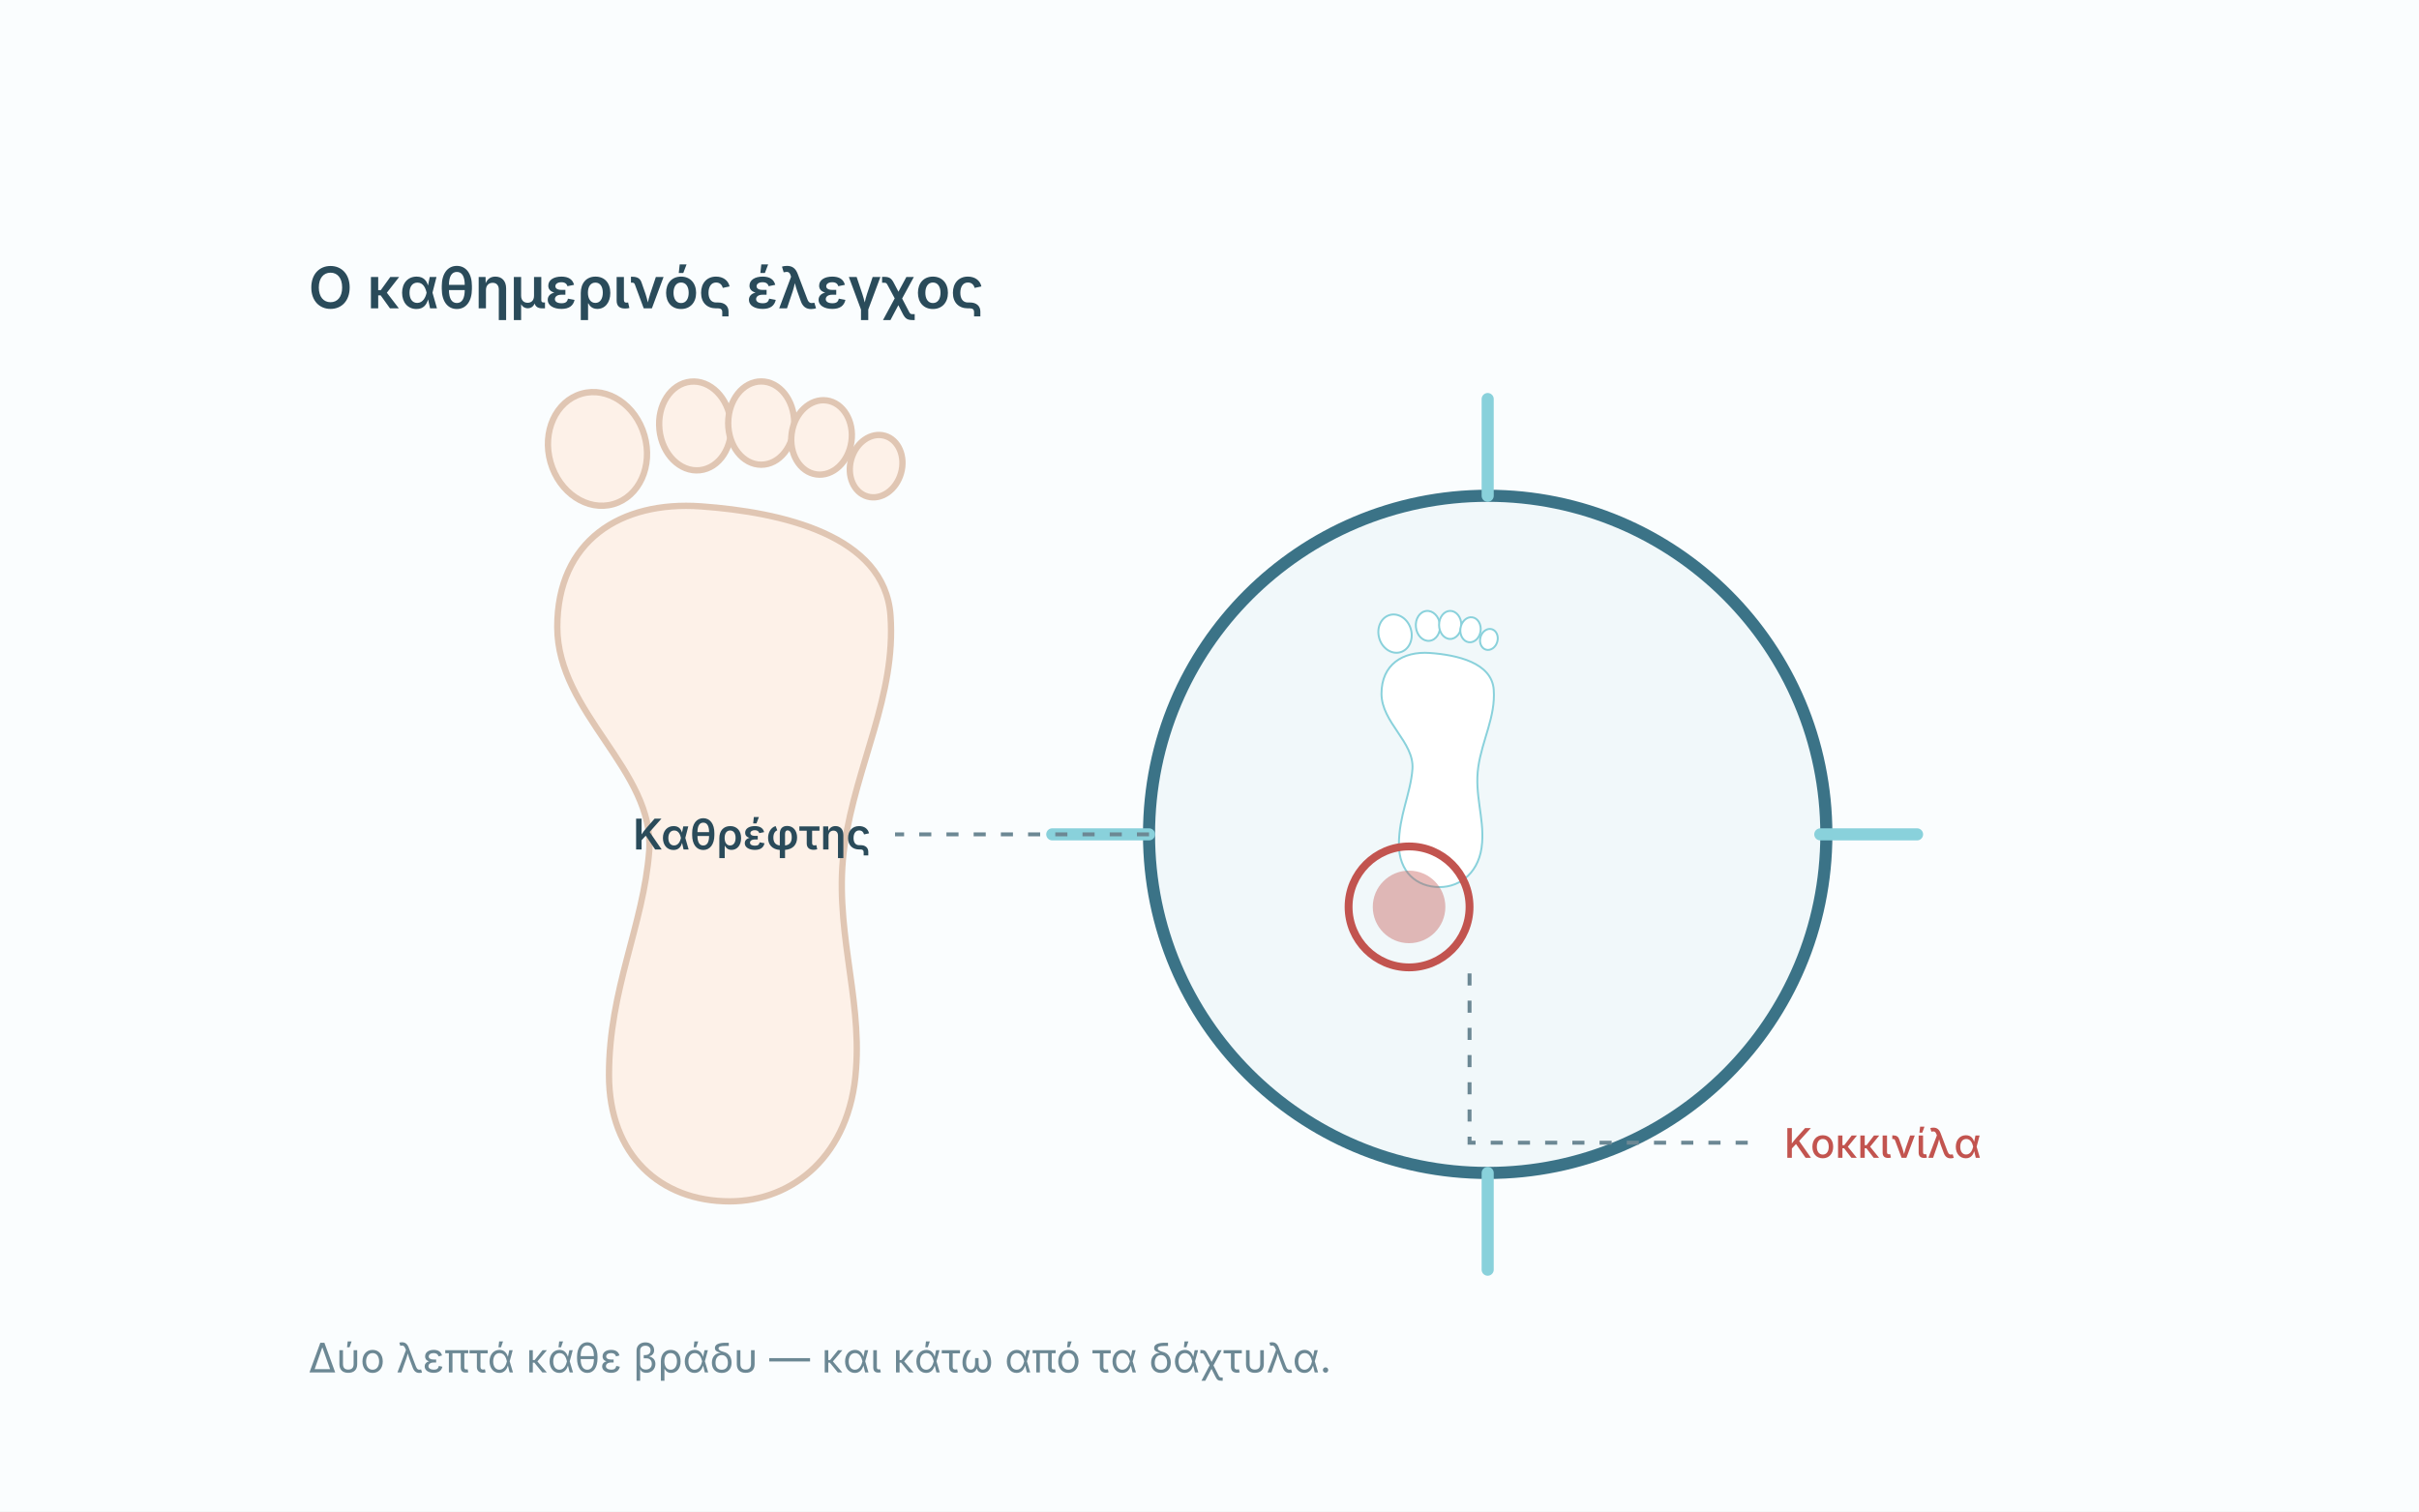
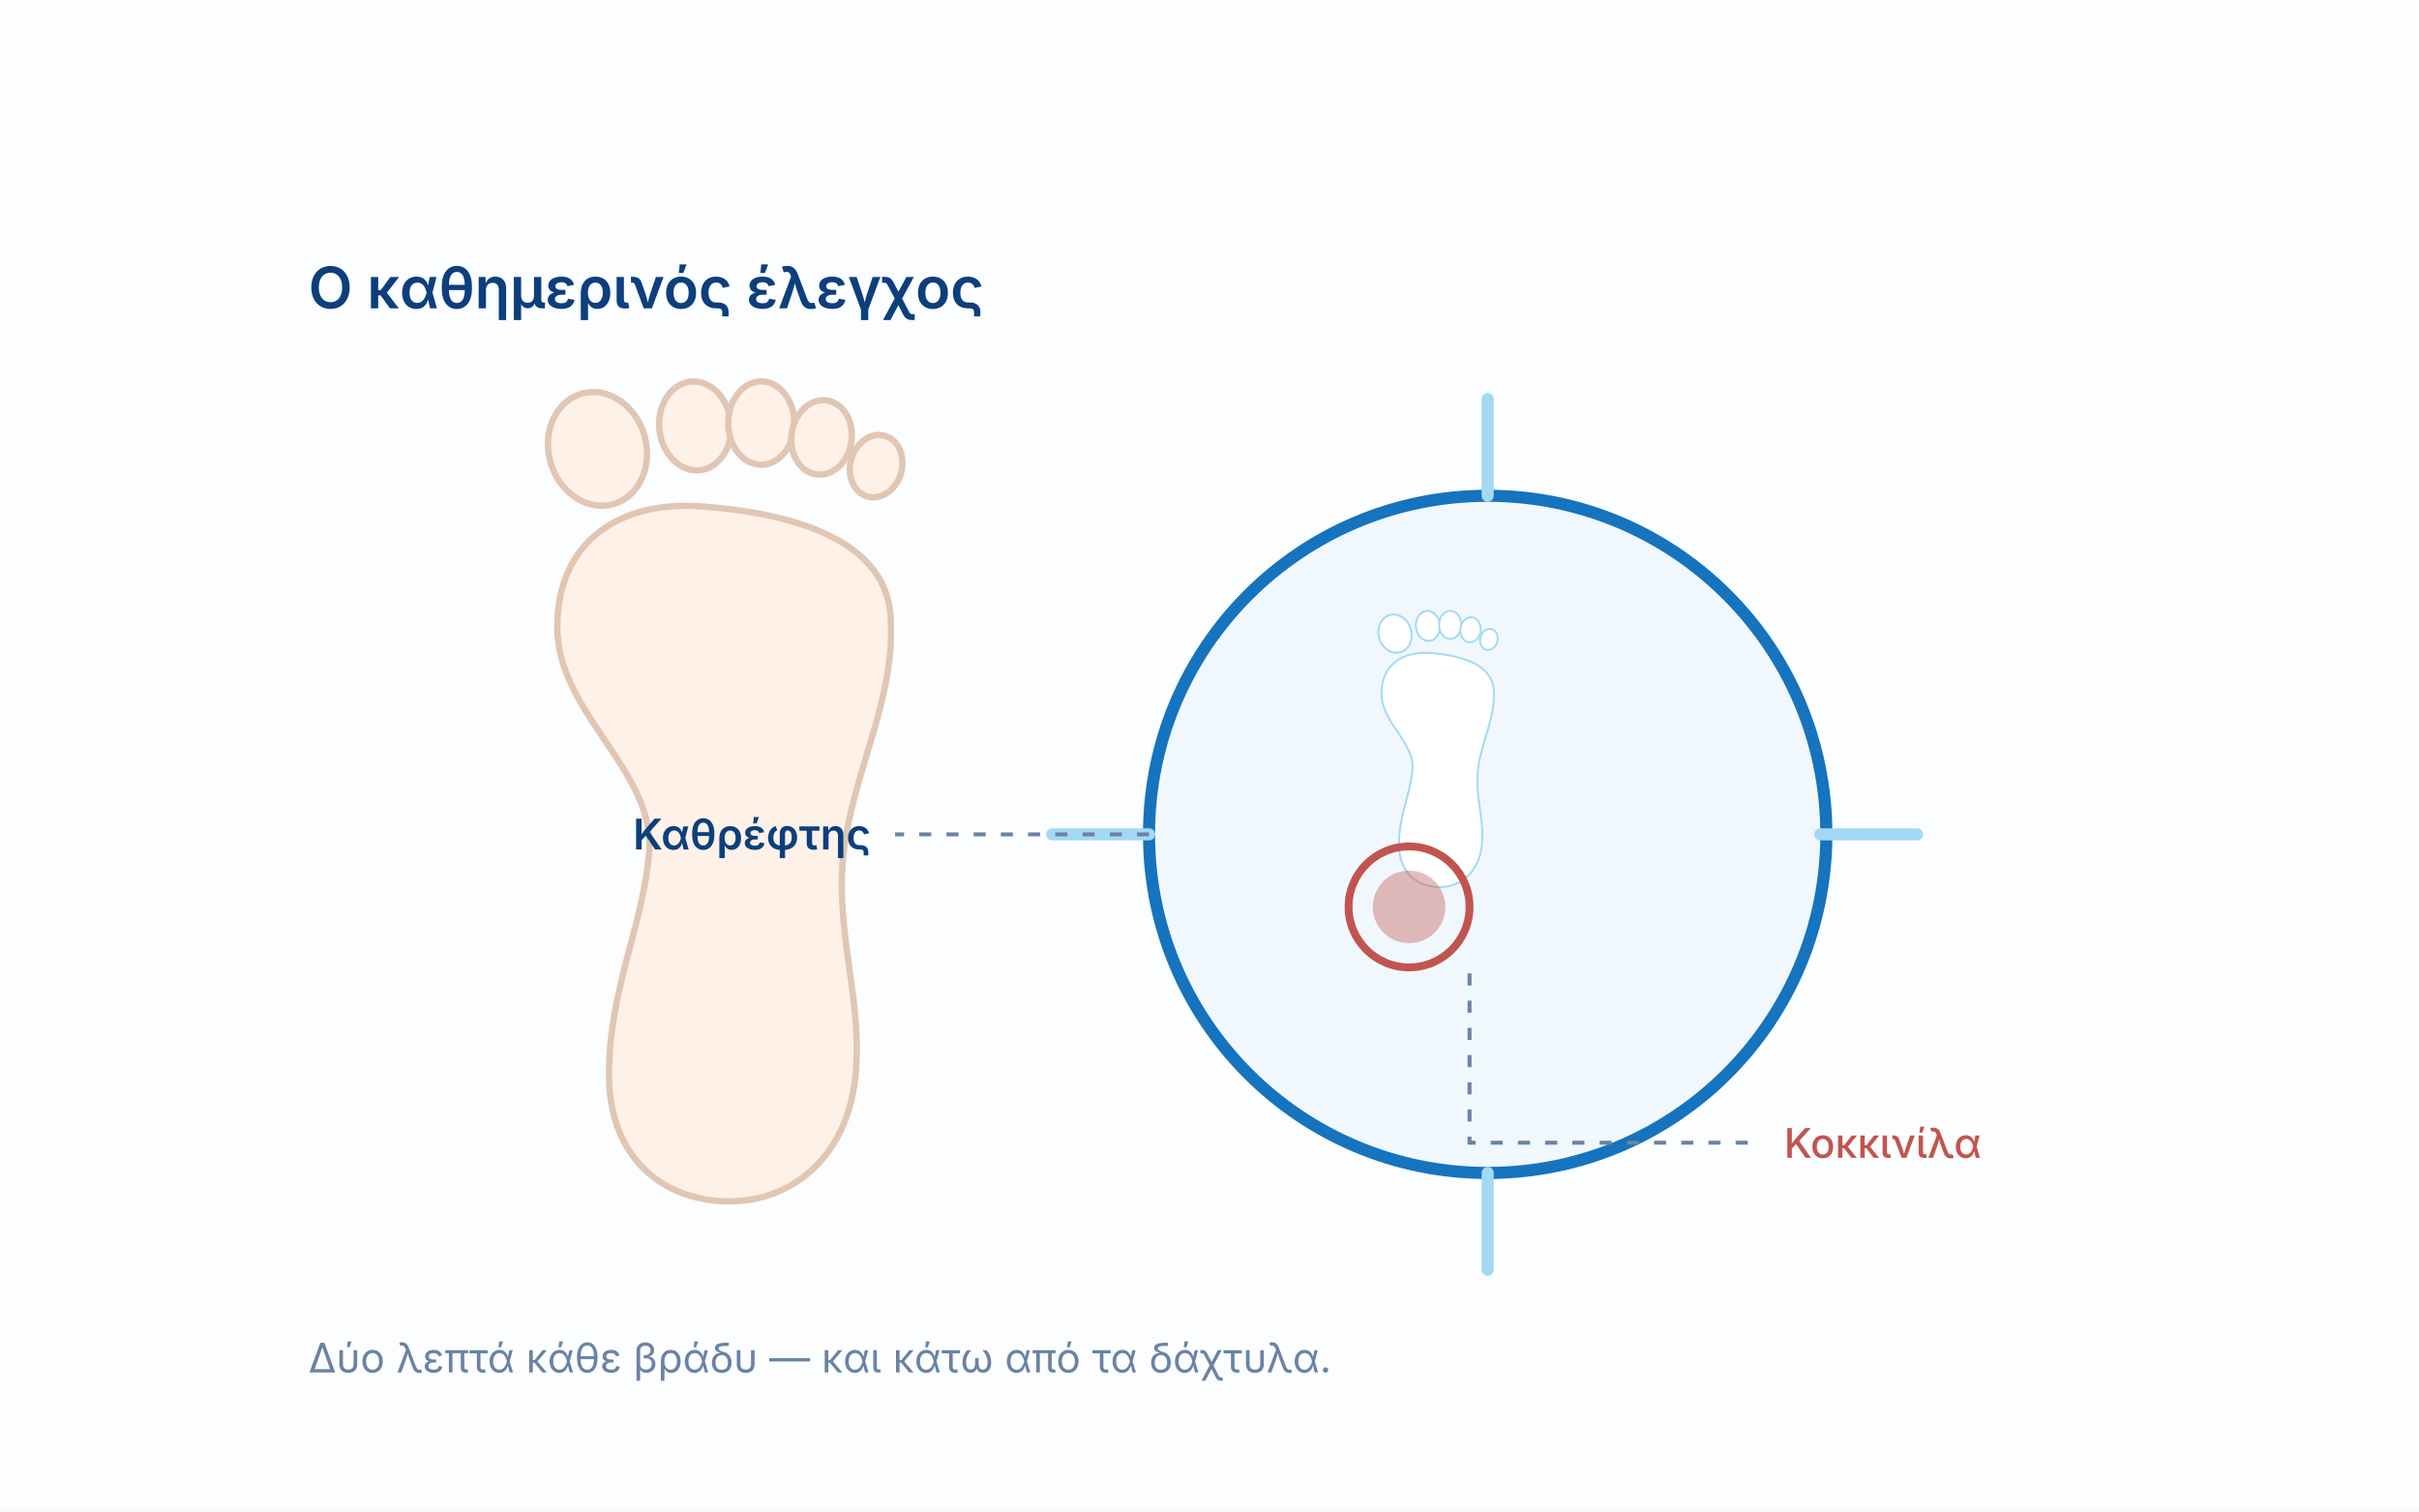
<svg xmlns="http://www.w3.org/2000/svg" viewBox="0 0 800 500" width="800" height="500" role="img" aria-label="Καθημερινός έλεγχος πελμάτων">
-   <rect width="800" height="500" fill="#fafdfe" />
+   <rect width="800" height="500" fill="#fbfdff" />
  <g transform="translate(62,10)">
    <g transform="translate(90,110) scale(0.95)">
      <path d="M34 92C34 62 56 48 84 50C112 52 148 60 150 88C152 116 138 140 134 168C130 196 140 220 138 246C136 276 116 292 94 292C70 292 52 276 52 248C52 218 64 196 66 170C68 142 34 122 34 92Z" fill="#fdf1e8" stroke="#e0c6b3" stroke-width="2.2" />
      <ellipse cx="48" cy="30" rx="17" ry="20" transform="rotate(-16 48 30)" fill="#fdf1e8" stroke="#e0c6b3" stroke-width="2.2" />
      <ellipse cx="82" cy="22" rx="12.5" ry="15.5" transform="rotate(-6 82 22)" fill="#fdf1e8" stroke="#e0c6b3" stroke-width="2.2" />
      <ellipse cx="105" cy="21" rx="11.5" ry="14.5" transform="rotate(0 105 21)" fill="#fdf1e8" stroke="#e0c6b3" stroke-width="2.2" />
      <ellipse cx="126" cy="26" rx="10.5" ry="13" transform="rotate(8 126 26)" fill="#fdf1e8" stroke="#e0c6b3" stroke-width="2.2" />
      <ellipse cx="145" cy="36" rx="9" ry="11" transform="rotate(16 145 36)" fill="#fdf1e8" stroke="#e0c6b3" stroke-width="2.2" />
    </g>
-     <ellipse cx="430" cy="266" rx="112" ry="112" fill="#f1f8fa" stroke="#3b7387" stroke-width="4" />
-     <path d="M430 154v-32M540 266h32M430 378v32M318 266h-32" stroke="#89d1db" stroke-width="4" stroke-linecap="round" />
+     <ellipse cx="430" cy="266" rx="112" ry="112" fill="#f0f8fe" stroke="#1673bd" stroke-width="4" />
+     <path d="M430 154v-32M540 266h32M430 378v32M318 266h-32" stroke="#a3d9f4" stroke-width="4" stroke-linecap="round" />
    <g transform="translate(384,190) scale(0.32)">
-       <path d="M34 92C34 62 56 48 84 50C112 52 148 60 150 88C152 116 138 140 134 168C130 196 140 220 138 246C136 276 116 292 94 292C70 292 52 276 52 248C52 218 64 196 66 170C68 142 34 122 34 92Z" fill="#ffffff" stroke="#89d1db" stroke-width="2" />
-       <ellipse cx="48" cy="30" rx="17" ry="20" transform="rotate(-16 48 30)" fill="#ffffff" stroke="#89d1db" stroke-width="2" />
-       <ellipse cx="82" cy="22" rx="12.5" ry="15.5" transform="rotate(-6 82 22)" fill="#ffffff" stroke="#89d1db" stroke-width="2" />
-       <ellipse cx="105" cy="21" rx="11.5" ry="14.5" transform="rotate(0 105 21)" fill="#ffffff" stroke="#89d1db" stroke-width="2" />
-       <ellipse cx="126" cy="26" rx="10.5" ry="13" transform="rotate(8 126 26)" fill="#ffffff" stroke="#89d1db" stroke-width="2" />
-       <ellipse cx="145" cy="36" rx="9" ry="11" transform="rotate(16 145 36)" fill="#ffffff" stroke="#89d1db" stroke-width="2" />
+       <path d="M34 92C34 62 56 48 84 50C112 52 148 60 150 88C152 116 138 140 134 168C130 196 140 220 138 246C136 276 116 292 94 292C70 292 52 276 52 248C52 218 64 196 66 170C68 142 34 122 34 92Z" fill="#ffffff" stroke="#a3d9f4" stroke-width="2" />
+       <ellipse cx="48" cy="30" rx="17" ry="20" transform="rotate(-16 48 30)" fill="#ffffff" stroke="#a3d9f4" stroke-width="2" />
+       <ellipse cx="82" cy="22" rx="12.5" ry="15.5" transform="rotate(-6 82 22)" fill="#ffffff" stroke="#a3d9f4" stroke-width="2" />
+       <ellipse cx="105" cy="21" rx="11.5" ry="14.5" transform="rotate(0 105 21)" fill="#ffffff" stroke="#a3d9f4" stroke-width="2" />
+       <ellipse cx="126" cy="26" rx="10.5" ry="13" transform="rotate(8 126 26)" fill="#ffffff" stroke="#a3d9f4" stroke-width="2" />
+       <ellipse cx="145" cy="36" rx="9" ry="11" transform="rotate(16 145 36)" fill="#ffffff" stroke="#a3d9f4" stroke-width="2" />
    </g>
    <circle cx="404" cy="290" r="12" fill="#c2544f" opacity=".4" />
    <circle cx="404" cy="290" r="20" fill="none" stroke="#c2544f" stroke-width="2.6" />
-     <path d="M318 266h-84" fill="none" stroke="#6c8894" stroke-width="1.3" stroke-dasharray="4 5" />
-     <text x="226" y="271" font-family="Manrope,Inter,-apple-system,BlinkMacSystemFont,'Segoe UI',Helvetica,Arial,sans-serif" font-size="14" font-weight="560" fill="#2a4b5a" text-anchor="end">Καθρέφτης</text>
-     <path d="M424 312v56h96" fill="none" stroke="#6c8894" stroke-width="1.3" stroke-dasharray="4 5" />
+     <path d="M318 266h-84" fill="none" stroke="#6a83a3" stroke-width="1.3" stroke-dasharray="4 5" />
+     <text x="226" y="271" font-family="Manrope,Inter,-apple-system,BlinkMacSystemFont,'Segoe UI',Helvetica,Arial,sans-serif" font-size="14" font-weight="560" fill="#0c3f7c" text-anchor="end">Καθρέφτης</text>
+     <path d="M424 312v56h96" fill="none" stroke="#6a83a3" stroke-width="1.3" stroke-dasharray="4 5" />
    <text x="528" y="373" font-family="Manrope,Inter,-apple-system,BlinkMacSystemFont,'Segoe UI',Helvetica,Arial,sans-serif" font-size="13.5" font-weight="520" fill="#c2544f" text-anchor="start">Κοκκινίλα</text>
-     <text x="40" y="92" font-family="Manrope,Inter,-apple-system,BlinkMacSystemFont,'Segoe UI',Helvetica,Arial,sans-serif" font-size="19" font-weight="560" fill="#2a4b5a" text-anchor="start">Ο καθημερινός έλεγχος</text>
-     <text x="40" y="444" font-family="Manrope,Inter,-apple-system,BlinkMacSystemFont,'Segoe UI',Helvetica,Arial,sans-serif" font-size="13.5" font-weight="420" fill="#6c8894" text-anchor="start">Δύο λεπτά κάθε βράδυ — και κάτω από τα δάχτυλα.</text>
+     <text x="40" y="92" font-family="Manrope,Inter,-apple-system,BlinkMacSystemFont,'Segoe UI',Helvetica,Arial,sans-serif" font-size="19" font-weight="560" fill="#0c3f7c" text-anchor="start">Ο καθημερινός έλεγχος</text>
+     <text x="40" y="444" font-family="Manrope,Inter,-apple-system,BlinkMacSystemFont,'Segoe UI',Helvetica,Arial,sans-serif" font-size="13.5" font-weight="420" fill="#6a83a3" text-anchor="start">Δύο λεπτά κάθε βράδυ — και κάτω από τα δάχτυλα.</text>
  </g>
</svg>
